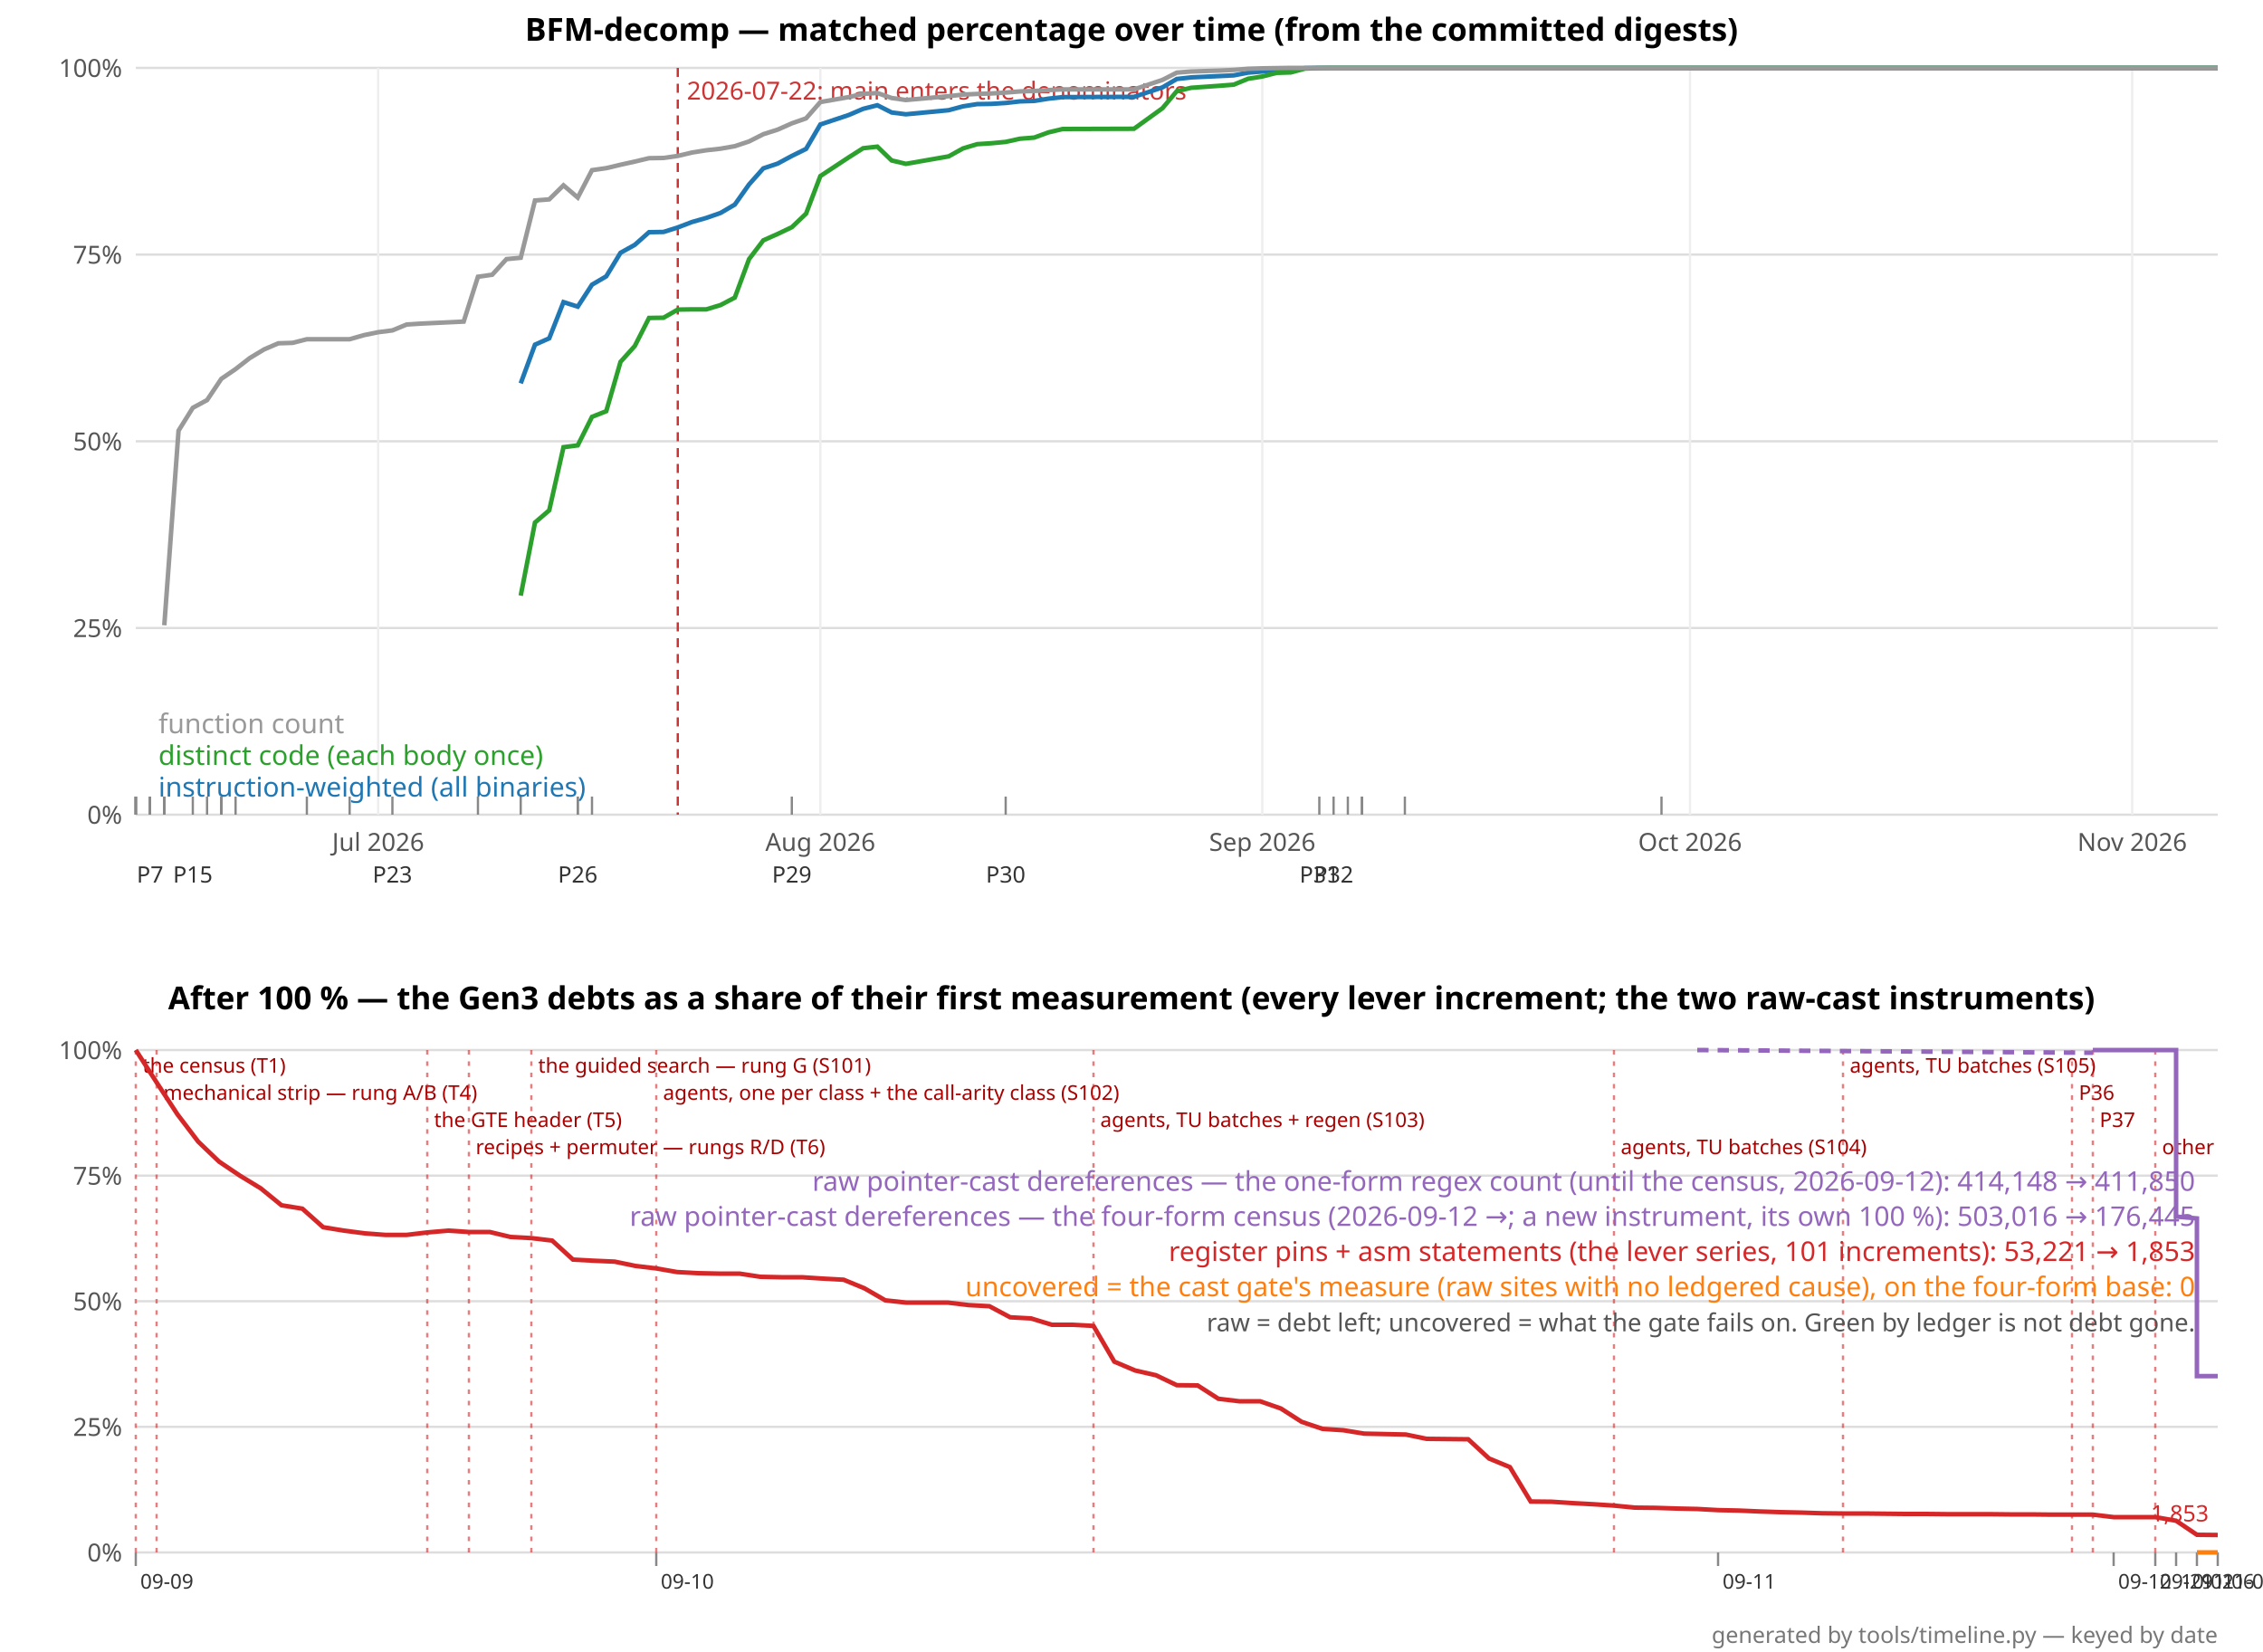
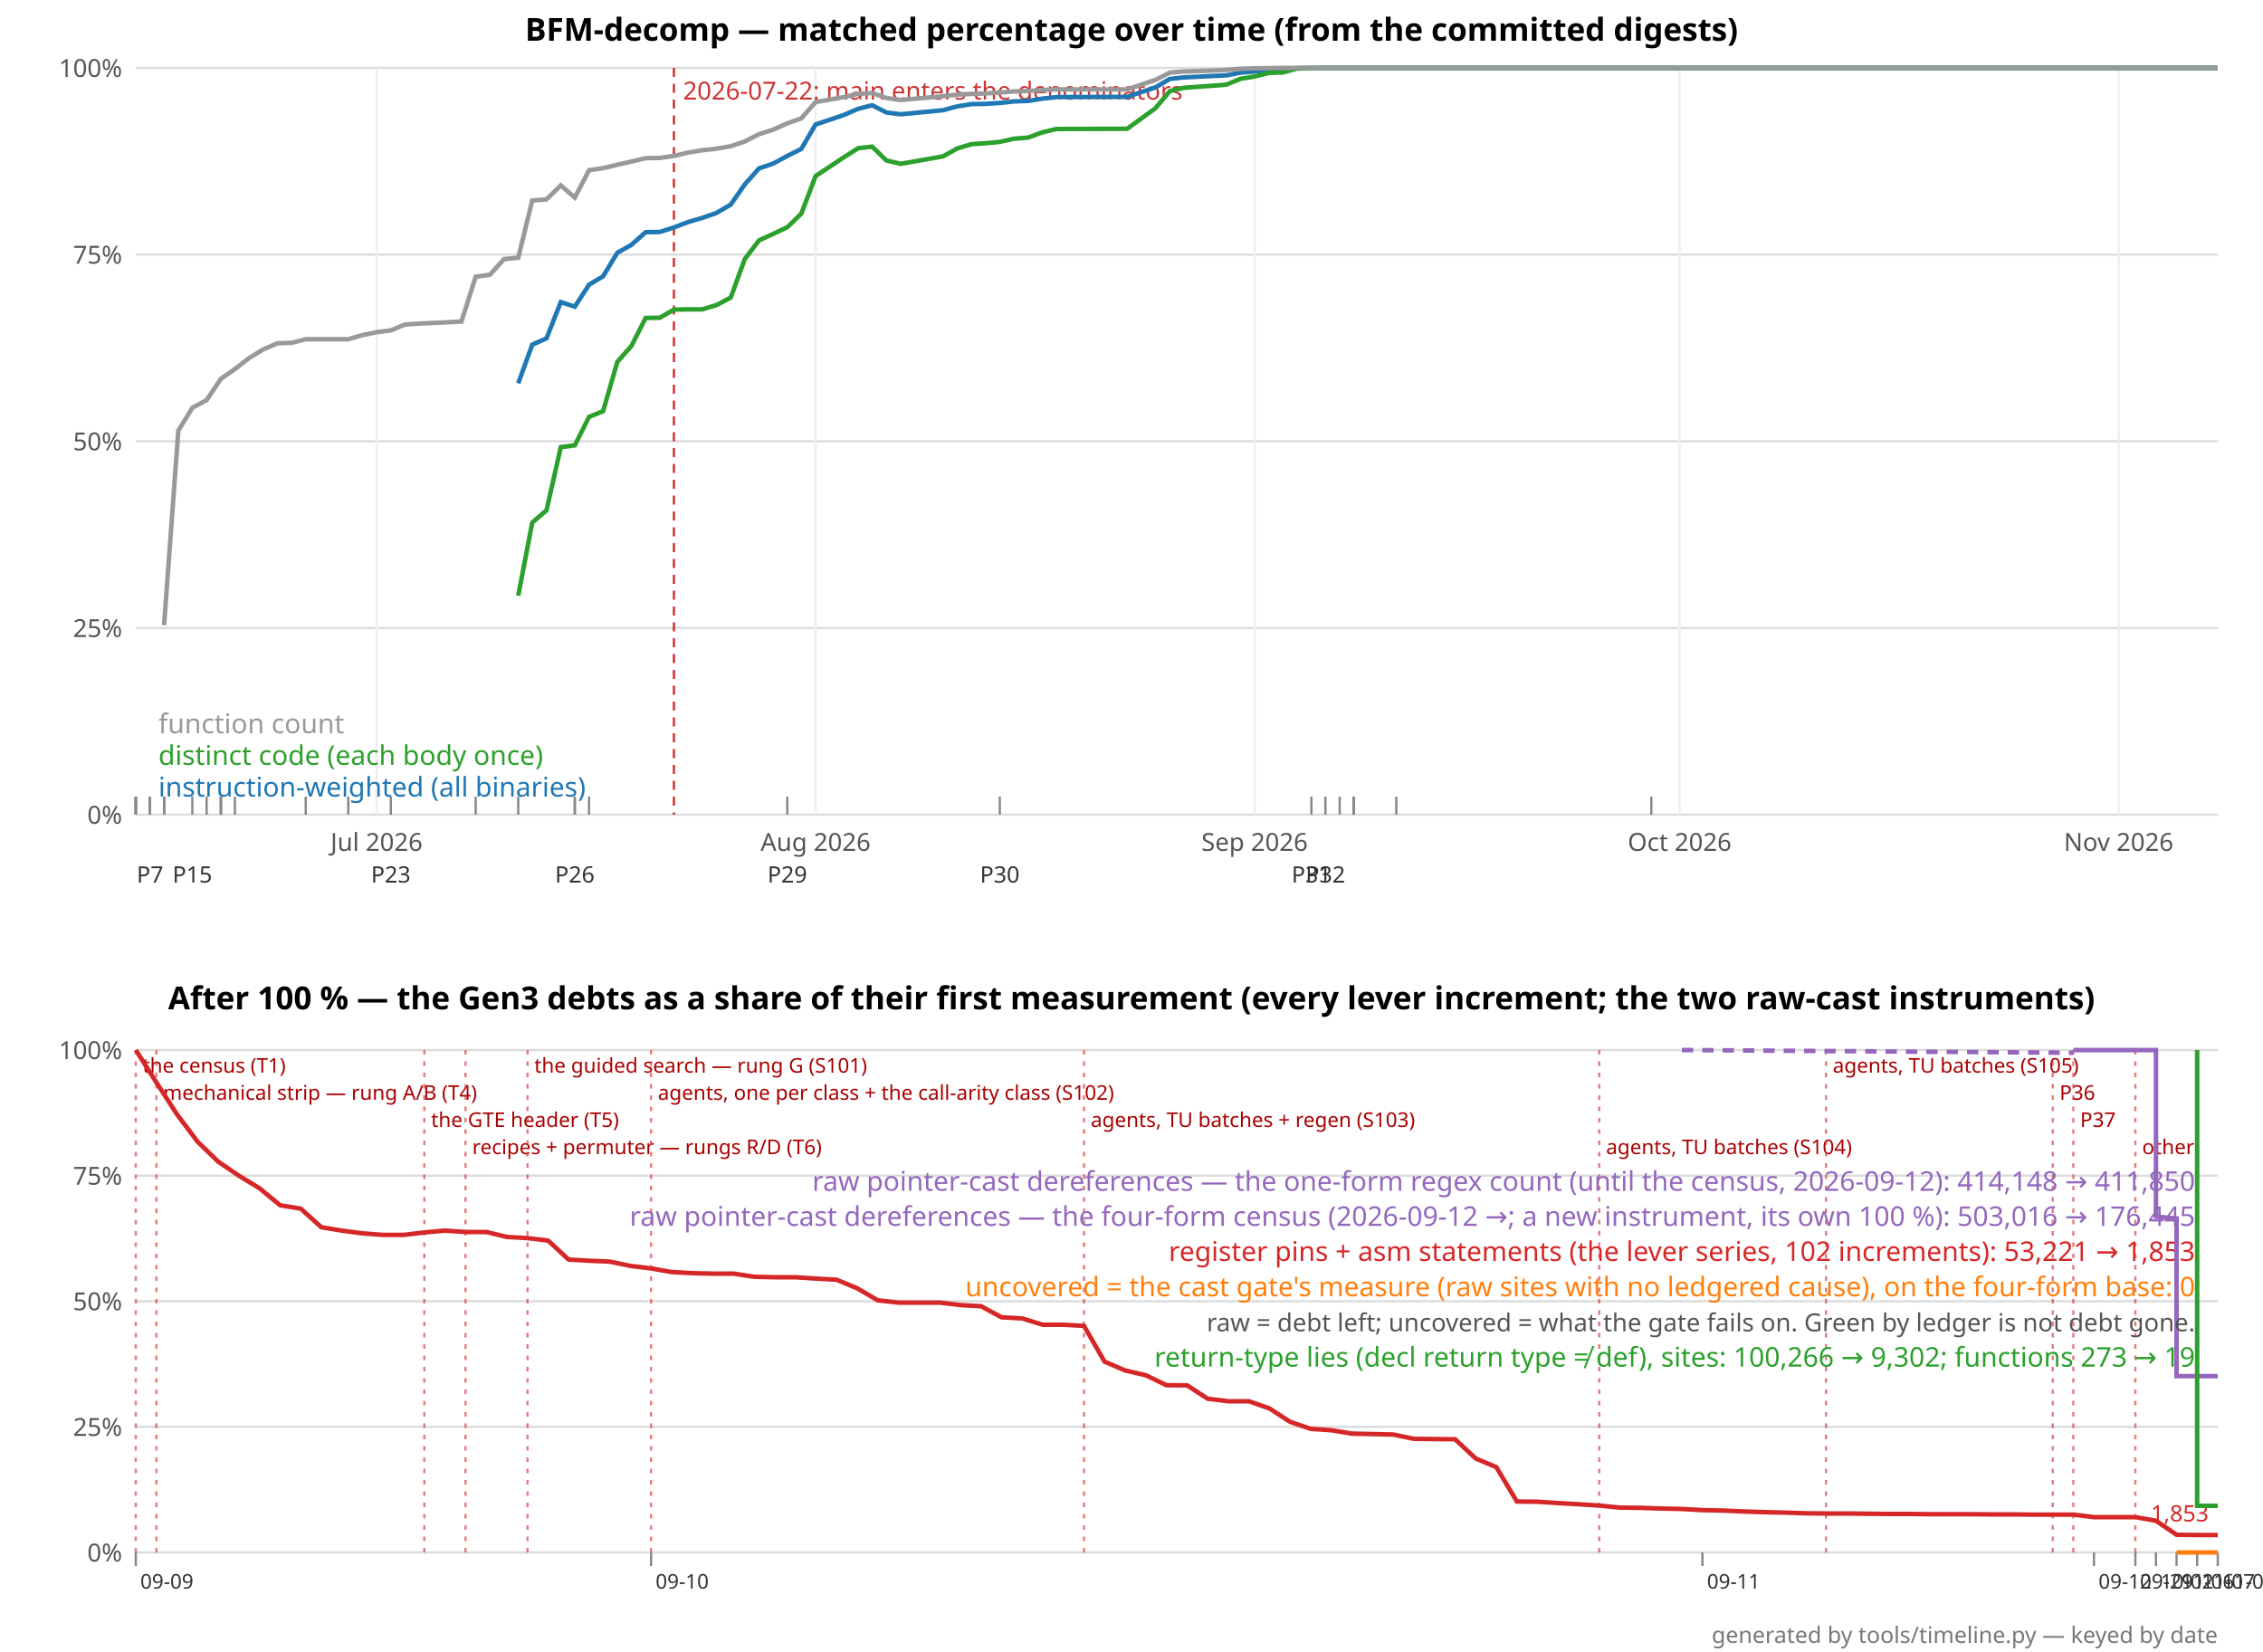
<svg xmlns="http://www.w3.org/2000/svg" width="1000" height="730" viewBox="0 0 1000 730" font-family="sans-serif">
  <rect width="1000" height="730" fill="white" />
  <text x="500" y="18" text-anchor="middle" font-size="14" font-weight="bold">BFM-decomp — matched percentage over time (from the committed digests)</text>
  <line x1="60" y1="360.0" x2="980" y2="360.0" stroke="#ddd" />
  <text x="54" y="364.0" text-anchor="end" font-size="11" fill="#555">0%</text>
  <line x1="60" y1="277.5" x2="980" y2="277.5" stroke="#ddd" />
  <text x="54" y="281.5" text-anchor="end" font-size="11" fill="#555">25%</text>
  <line x1="60" y1="195.0" x2="980" y2="195.0" stroke="#ddd" />
  <text x="54" y="199.0" text-anchor="end" font-size="11" fill="#555">50%</text>
  <line x1="60" y1="112.5" x2="980" y2="112.5" stroke="#ddd" />
  <text x="54" y="116.5" text-anchor="end" font-size="11" fill="#555">75%</text>
  <line x1="60" y1="30.0" x2="980" y2="30.0" stroke="#ddd" />
  <text x="54" y="34.0" text-anchor="end" font-size="11" fill="#555">100%</text>
-   <line x1="167.1" y1="30" x2="167.1" y2="360" stroke="#eee" />
-   <text x="167.1" y="376" text-anchor="middle" font-size="11" fill="#555">Jul 2026</text>
-   <line x1="362.5" y1="30" x2="362.5" y2="360" stroke="#eee" />
-   <text x="362.5" y="376" text-anchor="middle" font-size="11" fill="#555">Aug 2026</text>
-   <line x1="557.8" y1="30" x2="557.8" y2="360" stroke="#eee" />
-   <text x="557.8" y="376" text-anchor="middle" font-size="11" fill="#555">Sep 2026</text>
-   <line x1="746.8" y1="30" x2="746.8" y2="360" stroke="#eee" />
-   <text x="746.8" y="376" text-anchor="middle" font-size="11" fill="#555">Oct 2026</text>
-   <line x1="942.2" y1="30" x2="942.2" y2="360" stroke="#eee" />
-   <text x="942.2" y="376" text-anchor="middle" font-size="11" fill="#555">Nov 2026</text>
+   <line x1="166.4" y1="30" x2="166.4" y2="360" stroke="#eee" />
+   <text x="166.4" y="376" text-anchor="middle" font-size="11" fill="#555">Jul 2026</text>
+   <line x1="360.4" y1="30" x2="360.4" y2="360" stroke="#eee" />
+   <text x="360.4" y="376" text-anchor="middle" font-size="11" fill="#555">Aug 2026</text>
+   <line x1="554.4" y1="30" x2="554.4" y2="360" stroke="#eee" />
+   <text x="554.4" y="376" text-anchor="middle" font-size="11" fill="#555">Sep 2026</text>
+   <line x1="742.2" y1="30" x2="742.2" y2="360" stroke="#eee" />
+   <text x="742.2" y="376" text-anchor="middle" font-size="11" fill="#555">Oct 2026</text>
+   <line x1="936.2" y1="30" x2="936.2" y2="360" stroke="#eee" />
+   <text x="936.2" y="376" text-anchor="middle" font-size="11" fill="#555">Nov 2026</text>
  <line x1="60.0" y1="360" x2="60.0" y2="352" stroke="#888" />
  <line x1="60.0" y1="360" x2="60.0" y2="352" stroke="#888" />
  <line x1="60.0" y1="360" x2="60.0" y2="352" stroke="#888" />
  <line x1="60.0" y1="360" x2="60.0" y2="352" stroke="#888" />
  <line x1="60.0" y1="360" x2="60.0" y2="352" stroke="#888" />
  <line x1="66.3" y1="360" x2="66.3" y2="352" stroke="#888" />
  <line x1="66.3" y1="360" x2="66.3" y2="352" stroke="#888" />
  <text x="66.3" y="390" text-anchor="middle" font-size="10" fill="#333">P7</text>
  <line x1="66.3" y1="360" x2="66.3" y2="352" stroke="#888" />
  <line x1="66.3" y1="360" x2="66.3" y2="352" stroke="#888" />
-   <line x1="72.6" y1="360" x2="72.6" y2="352" stroke="#888" />
-   <line x1="72.6" y1="360" x2="72.6" y2="352" stroke="#888" />
-   <line x1="72.6" y1="360" x2="72.6" y2="352" stroke="#888" />
-   <line x1="85.2" y1="360" x2="85.2" y2="352" stroke="#888" />
-   <text x="85.2" y="390" text-anchor="middle" font-size="10" fill="#333">P15</text>
-   <line x1="91.5" y1="360" x2="91.5" y2="352" stroke="#888" />
-   <line x1="97.8" y1="360" x2="97.8" y2="352" stroke="#888" />
-   <line x1="97.8" y1="360" x2="97.8" y2="352" stroke="#888" />
-   <line x1="97.8" y1="360" x2="97.8" y2="352" stroke="#888" />
-   <line x1="104.1" y1="360" x2="104.1" y2="352" stroke="#888" />
-   <line x1="135.6" y1="360" x2="135.6" y2="352" stroke="#888" />
-   <line x1="154.5" y1="360" x2="154.5" y2="352" stroke="#888" />
-   <line x1="173.4" y1="360" x2="173.4" y2="352" stroke="#888" />
-   <text x="173.4" y="390" text-anchor="middle" font-size="10" fill="#333">P23</text>
-   <line x1="211.2" y1="360" x2="211.2" y2="352" stroke="#888" />
-   <line x1="230.1" y1="360" x2="230.1" y2="352" stroke="#888" />
-   <line x1="255.3" y1="360" x2="255.3" y2="352" stroke="#888" />
-   <text x="255.3" y="390" text-anchor="middle" font-size="10" fill="#333">P26</text>
-   <line x1="255.3" y1="360" x2="255.3" y2="352" stroke="#888" />
-   <line x1="261.6" y1="360" x2="261.6" y2="352" stroke="#888" />
-   <line x1="349.9" y1="360" x2="349.9" y2="352" stroke="#888" />
-   <text x="349.9" y="390" text-anchor="middle" font-size="10" fill="#333">P29</text>
-   <line x1="444.4" y1="360" x2="444.4" y2="352" stroke="#888" />
-   <text x="444.4" y="390" text-anchor="middle" font-size="10" fill="#333">P30</text>
-   <line x1="583.0" y1="360" x2="583.0" y2="352" stroke="#888" />
-   <text x="583.0" y="390" text-anchor="middle" font-size="10" fill="#333">P31</text>
-   <line x1="589.3" y1="360" x2="589.3" y2="352" stroke="#888" />
-   <text x="589.3" y="390" text-anchor="middle" font-size="10" fill="#333">P32</text>
-   <line x1="595.6" y1="360" x2="595.6" y2="352" stroke="#888" />
-   <line x1="601.9" y1="360" x2="601.9" y2="352" stroke="#888" />
-   <line x1="601.9" y1="360" x2="601.9" y2="352" stroke="#888" />
-   <line x1="601.9" y1="360" x2="601.9" y2="352" stroke="#888" />
-   <line x1="620.8" y1="360" x2="620.8" y2="352" stroke="#888" />
-   <line x1="734.2" y1="360" x2="734.2" y2="352" stroke="#888" />
-   <line x1="299.5" y1="30" x2="299.5" y2="360" stroke="#c33" stroke-dasharray="4,3" />
-   <text x="303.5" y="44" font-size="11" fill="#c33">2026-07-22: main enters the denominators</text>
-   <polyline fill="none" stroke="#1f77b4" stroke-width="2" points="230.1,169.4 236.4,152.3 242.7,149.5 249.0,133.5 255.3,135.5 261.6,125.8 267.9,122.1 274.2,111.7 280.5,108.2 286.8,102.6 293.2,102.5 299.5,100.5 305.8,98.1 312.1,96.3 318.4,94.1 324.7,90.4 331.0,81.5 337.3,74.4 343.6,72.3 349.9,68.9 356.2,65.8 362.5,55.0 375.1,50.8 381.4,48.1 387.7,46.5 394.0,49.7 400.3,50.5 419.2,48.7 425.5,47.0 431.8,46.0 438.1,45.9 444.4,45.5 450.7,44.8 457.0,44.6 463.3,43.6 469.6,42.9 501.1,42.8 513.7,38.6 520.0,34.9 526.3,34.2 538.9,33.6 545.2,33.3 551.5,32.1 557.8,31.6 564.1,31.0 570.4,30.9 576.7,30.1 583.0,30.0 589.3,30.0 595.6,30.0 601.9,30.0 608.2,30.0 614.5,30.0 620.8,30.0 627.1,30.0 734.2,30.0 740.5,30.0 746.8,30.0 753.2,30.0 828.8,30.0 835.1,30.0 841.4,30.0 973.7,30.0 980.0,30.0" />
+   <line x1="72.5" y1="360" x2="72.5" y2="352" stroke="#888" />
+   <line x1="72.5" y1="360" x2="72.5" y2="352" stroke="#888" />
+   <line x1="72.5" y1="360" x2="72.5" y2="352" stroke="#888" />
+   <line x1="85.0" y1="360" x2="85.0" y2="352" stroke="#888" />
+   <text x="85.0" y="390" text-anchor="middle" font-size="10" fill="#333">P15</text>
+   <line x1="91.3" y1="360" x2="91.3" y2="352" stroke="#888" />
+   <line x1="97.6" y1="360" x2="97.6" y2="352" stroke="#888" />
+   <line x1="97.6" y1="360" x2="97.6" y2="352" stroke="#888" />
+   <line x1="97.6" y1="360" x2="97.6" y2="352" stroke="#888" />
+   <line x1="103.8" y1="360" x2="103.8" y2="352" stroke="#888" />
+   <line x1="135.1" y1="360" x2="135.1" y2="352" stroke="#888" />
+   <line x1="153.9" y1="360" x2="153.9" y2="352" stroke="#888" />
+   <line x1="172.7" y1="360" x2="172.7" y2="352" stroke="#888" />
+   <text x="172.7" y="390" text-anchor="middle" font-size="10" fill="#333">P23</text>
+   <line x1="210.2" y1="360" x2="210.2" y2="352" stroke="#888" />
+   <line x1="229.0" y1="360" x2="229.0" y2="352" stroke="#888" />
+   <line x1="254.0" y1="360" x2="254.0" y2="352" stroke="#888" />
+   <text x="254.0" y="390" text-anchor="middle" font-size="10" fill="#333">P26</text>
+   <line x1="254.0" y1="360" x2="254.0" y2="352" stroke="#888" />
+   <line x1="260.3" y1="360" x2="260.3" y2="352" stroke="#888" />
+   <line x1="347.9" y1="360" x2="347.9" y2="352" stroke="#888" />
+   <text x="347.9" y="390" text-anchor="middle" font-size="10" fill="#333">P29</text>
+   <line x1="441.8" y1="360" x2="441.8" y2="352" stroke="#888" />
+   <text x="441.8" y="390" text-anchor="middle" font-size="10" fill="#333">P30</text>
+   <line x1="579.5" y1="360" x2="579.5" y2="352" stroke="#888" />
+   <text x="579.5" y="390" text-anchor="middle" font-size="10" fill="#333">P31</text>
+   <line x1="585.7" y1="360" x2="585.7" y2="352" stroke="#888" />
+   <text x="585.7" y="390" text-anchor="middle" font-size="10" fill="#333">P32</text>
+   <line x1="592.0" y1="360" x2="592.0" y2="352" stroke="#888" />
+   <line x1="598.2" y1="360" x2="598.2" y2="352" stroke="#888" />
+   <line x1="598.2" y1="360" x2="598.2" y2="352" stroke="#888" />
+   <line x1="598.2" y1="360" x2="598.2" y2="352" stroke="#888" />
+   <line x1="617.0" y1="360" x2="617.0" y2="352" stroke="#888" />
+   <line x1="729.7" y1="360" x2="729.7" y2="352" stroke="#888" />
+   <line x1="297.8" y1="30" x2="297.8" y2="360" stroke="#c33" stroke-dasharray="4,3" />
+   <text x="301.8" y="44" font-size="11" fill="#c33">2026-07-22: main enters the denominators</text>
+   <polyline fill="none" stroke="#1f77b4" stroke-width="2" points="229.0,169.4 235.2,152.3 241.5,149.5 247.8,133.5 254.0,135.5 260.3,125.8 266.5,122.1 272.8,111.7 279.0,108.2 285.3,102.6 291.6,102.5 297.8,100.5 304.1,98.1 310.3,96.3 316.6,94.1 322.9,90.4 329.1,81.5 335.4,74.4 341.6,72.3 347.9,68.9 354.1,65.8 360.4,55.0 372.9,50.8 379.2,48.1 385.4,46.5 391.7,49.7 398.0,50.5 416.7,48.7 423.0,47.0 429.3,46.0 435.5,45.9 441.8,45.5 448.0,44.8 454.3,44.6 460.5,43.6 466.8,42.9 498.1,42.8 510.6,38.6 516.9,34.9 523.1,34.2 535.6,33.6 541.9,33.3 548.2,32.1 554.4,31.6 560.7,31.0 566.9,30.9 573.2,30.1 579.5,30.0 585.7,30.0 592.0,30.0 598.2,30.0 604.5,30.0 610.7,30.0 617.0,30.0 623.3,30.0 729.7,30.0 735.9,30.0 742.2,30.0 748.4,30.0 823.5,30.0 829.8,30.0 836.1,30.0 967.5,30.0 973.7,30.0 980.0,30.0" />
  <text x="70" y="352" font-size="12" fill="#1f77b4">instruction-weighted (all binaries)</text>
-   <polyline fill="none" stroke="#2ca02c" stroke-width="2" points="230.1,263.2 236.4,230.9 242.7,225.5 249.0,197.6 255.3,196.8 261.6,184.2 267.9,181.7 274.2,159.9 280.5,152.9 286.8,140.5 293.2,140.4 299.5,136.8 305.8,136.7 312.1,136.7 318.4,134.8 324.7,131.5 331.0,114.5 337.3,106.2 343.6,103.4 349.9,100.4 356.2,94.4 362.5,77.8 375.1,69.5 381.4,65.5 387.7,64.8 394.0,70.9 400.3,72.4 419.2,69.1 425.5,65.6 431.8,63.7 438.1,63.3 444.4,62.7 450.7,61.3 457.0,60.8 463.3,58.5 469.6,57.0 501.1,56.9 513.7,47.8 520.0,40.3 526.3,38.8 538.9,37.9 545.2,37.4 551.5,34.8 557.8,33.8 564.1,32.2 570.4,32.0 576.7,30.3 583.0,30.1 589.3,30.0 595.6,30.0 601.9,30.0 608.2,30.0 614.5,30.0 620.8,30.0 627.1,30.0 734.2,30.0 740.5,30.0 746.8,30.0 753.2,30.0 828.8,30.0 835.1,30.0 841.4,30.0 973.7,30.0 980.0,30.0" />
+   <polyline fill="none" stroke="#2ca02c" stroke-width="2" points="229.0,263.2 235.2,230.9 241.5,225.5 247.8,197.6 254.0,196.8 260.3,184.2 266.5,181.7 272.8,159.9 279.0,152.9 285.3,140.5 291.6,140.4 297.8,136.8 304.1,136.7 310.3,136.7 316.6,134.8 322.9,131.5 329.1,114.5 335.4,106.2 341.6,103.4 347.9,100.4 354.1,94.4 360.4,77.8 372.9,69.5 379.2,65.5 385.4,64.8 391.7,70.9 398.0,72.4 416.7,69.1 423.0,65.6 429.3,63.7 435.5,63.3 441.8,62.7 448.0,61.3 454.3,60.8 460.5,58.5 466.8,57.0 498.1,56.9 510.6,47.8 516.9,40.3 523.1,38.8 535.6,37.9 541.9,37.4 548.2,34.8 554.4,33.8 560.7,32.2 566.9,32.0 573.2,30.3 579.5,30.1 585.7,30.0 592.0,30.0 598.2,30.0 604.5,30.0 610.7,30.0 617.0,30.0 623.3,30.0 729.7,30.0 735.9,30.0 742.2,30.0 748.4,30.0 823.5,30.0 829.8,30.0 836.1,30.0 967.5,30.0 973.7,30.0 980.0,30.0" />
  <text x="70" y="338" font-size="12" fill="#2ca02c">distinct code (each body once)</text>
-   <polyline fill="none" stroke="#999" stroke-width="2" points="72.6,276.3 78.9,190.3 85.2,180.2 91.5,176.8 97.8,167.4 104.1,163.1 110.4,158.2 116.7,154.4 123.0,151.7 129.3,151.5 135.6,149.9 154.5,149.9 160.8,148.1 167.1,146.8 173.4,146.0 179.7,143.4 186.0,143.0 204.9,142.1 211.2,122.3 217.5,121.4 223.8,114.5 230.1,113.9 236.4,88.6 242.7,88.1 249.0,81.9 255.3,87.3 261.6,75.2 267.9,74.3 274.2,72.8 280.5,71.4 286.8,69.9 293.2,69.8 299.5,68.9 305.8,67.4 312.1,66.4 318.4,65.7 324.7,64.6 331.0,62.5 337.3,59.3 343.6,57.3 349.9,54.5 356.2,52.3 362.5,45.1 375.1,42.9 381.4,41.5 387.7,41.1 394.0,43.3 400.3,44.2 419.2,42.5 425.5,41.8 431.8,41.5 438.1,41.3 444.4,40.9 450.7,40.4 457.0,40.2 463.3,39.8 469.6,39.5 501.1,39.5 513.7,35.3 520.0,32.1 526.3,31.6 538.9,31.2 545.2,30.9 551.5,30.4 557.8,30.2 564.1,30.1 570.4,30.0 576.7,30.0 583.0,30.0 589.3,30.0 595.6,30.0 601.9,30.0 608.2,30.0 614.5,30.0 620.8,30.0 627.1,30.0 734.2,30.0 740.5,30.0 746.8,30.0 753.2,30.0 828.8,30.0 835.1,30.0 841.4,30.0 973.7,30.0 980.0,30.0" />
+   <polyline fill="none" stroke="#999" stroke-width="2" points="72.5,276.3 78.8,190.3 85.0,180.2 91.3,176.8 97.6,167.4 103.8,163.1 110.1,158.2 116.3,154.4 122.6,151.7 128.8,151.5 135.1,149.9 153.9,149.9 160.1,148.1 166.4,146.8 172.7,146.0 178.9,143.4 185.2,143.0 203.9,142.1 210.2,122.3 216.5,121.4 222.7,114.5 229.0,113.9 235.2,88.6 241.5,88.1 247.8,81.9 254.0,87.3 260.3,75.2 266.5,74.3 272.8,72.8 279.0,71.4 285.3,69.9 291.6,69.8 297.8,68.9 304.1,67.4 310.3,66.4 316.6,65.7 322.9,64.6 329.1,62.5 335.4,59.3 341.6,57.3 347.9,54.5 354.1,52.3 360.4,45.1 372.9,42.9 379.2,41.5 385.4,41.1 391.7,43.3 398.0,44.2 416.7,42.5 423.0,41.8 429.3,41.5 435.5,41.3 441.8,40.9 448.0,40.4 454.3,40.2 460.5,39.8 466.8,39.5 498.1,39.5 510.6,35.3 516.9,32.1 523.1,31.6 535.6,31.2 541.9,30.9 548.2,30.4 554.4,30.2 560.7,30.1 566.9,30.0 573.2,30.0 579.5,30.0 585.7,30.0 592.0,30.0 598.2,30.0 604.5,30.0 610.7,30.0 617.0,30.0 623.3,30.0 729.7,30.0 735.9,30.0 742.2,30.0 748.4,30.0 823.5,30.0 829.8,30.0 836.1,30.0 967.5,30.0 973.7,30.0 980.0,30.0" />
  <text x="70" y="324" font-size="12" fill="#999">function count</text>
  <text x="500" y="446" text-anchor="middle" font-size="14" font-weight="bold">After 100 % — the Gen3 debts as a share of their first measurement (every lever increment; the two raw-cast instruments)</text>
  <line x1="60" y1="686.0" x2="980" y2="686.0" stroke="#ddd" />
  <text x="54" y="690.0" text-anchor="end" font-size="11" fill="#555">0%</text>
  <line x1="60" y1="630.5" x2="980" y2="630.5" stroke="#ddd" />
  <text x="54" y="634.5" text-anchor="end" font-size="11" fill="#555">25%</text>
  <line x1="60" y1="575.0" x2="980" y2="575.0" stroke="#ddd" />
  <text x="54" y="579.0" text-anchor="end" font-size="11" fill="#555">50%</text>
  <line x1="60" y1="519.5" x2="980" y2="519.5" stroke="#ddd" />
  <text x="54" y="523.5" text-anchor="end" font-size="11" fill="#555">75%</text>
  <line x1="60" y1="464.0" x2="980" y2="464.0" stroke="#ddd" />
  <text x="54" y="468.0" text-anchor="end" font-size="11" fill="#555">100%</text>
  <line x1="60.0" y1="464" x2="60.0" y2="686" stroke="#d62728" stroke-dasharray="2,3" opacity="0.6" />
  <text x="63.0" y="474" font-size="9" fill="#a00">the census (T1)</text>
-   <line x1="69.2" y1="464" x2="69.2" y2="686" stroke="#d62728" stroke-dasharray="2,3" opacity="0.6" />
-   <text x="72.2" y="486" font-size="9" fill="#a00">mechanical strip — rung A/B (T4)</text>
-   <line x1="188.8" y1="464" x2="188.8" y2="686" stroke="#d62728" stroke-dasharray="2,3" opacity="0.6" />
-   <text x="191.8" y="498" font-size="9" fill="#a00">the GTE header (T5)</text>
-   <line x1="207.2" y1="464" x2="207.2" y2="686" stroke="#d62728" stroke-dasharray="2,3" opacity="0.6" />
-   <text x="210.2" y="510" font-size="9" fill="#a00">recipes + permuter — rungs R/D (T6)</text>
-   <line x1="234.8" y1="464" x2="234.8" y2="686" stroke="#d62728" stroke-dasharray="2,3" opacity="0.6" />
-   <text x="237.8" y="474" font-size="9" fill="#a00">the guided search — rung G (S101)</text>
-   <line x1="290.0" y1="464" x2="290.0" y2="686" stroke="#d62728" stroke-dasharray="2,3" opacity="0.6" />
-   <text x="293.0" y="486" font-size="9" fill="#a00">agents, one per class + the call-arity class (S102)</text>
-   <line x1="483.2" y1="464" x2="483.2" y2="686" stroke="#d62728" stroke-dasharray="2,3" opacity="0.6" />
-   <text x="486.2" y="498" font-size="9" fill="#a00">agents, TU batches + regen (S103)</text>
-   <line x1="713.2" y1="464" x2="713.2" y2="686" stroke="#d62728" stroke-dasharray="2,3" opacity="0.6" />
-   <text x="716.2" y="510" font-size="9" fill="#a00">agents, TU batches (S104)</text>
-   <line x1="814.4" y1="464" x2="814.4" y2="686" stroke="#d62728" stroke-dasharray="2,3" opacity="0.6" />
-   <text x="817.4" y="474" font-size="9" fill="#a00">agents, TU batches (S105)</text>
-   <line x1="915.6" y1="464" x2="915.6" y2="686" stroke="#d62728" stroke-dasharray="2,3" opacity="0.6" />
-   <text x="918.6" y="486" font-size="9" fill="#a00">P36</text>
-   <line x1="924.8" y1="464" x2="924.8" y2="686" stroke="#d62728" stroke-dasharray="2,3" opacity="0.6" />
-   <text x="927.8" y="498" font-size="9" fill="#a00">P37</text>
-   <line x1="952.4" y1="464" x2="952.4" y2="686" stroke="#d62728" stroke-dasharray="2,3" opacity="0.6" />
-   <text x="955.4" y="510" font-size="9" fill="#a00">other</text>
+   <line x1="69.1" y1="464" x2="69.1" y2="686" stroke="#d62728" stroke-dasharray="2,3" opacity="0.6" />
+   <text x="72.1" y="486" font-size="9" fill="#a00">mechanical strip — rung A/B (T4)</text>
+   <line x1="187.5" y1="464" x2="187.5" y2="686" stroke="#d62728" stroke-dasharray="2,3" opacity="0.6" />
+   <text x="190.5" y="498" font-size="9" fill="#a00">the GTE header (T5)</text>
+   <line x1="205.7" y1="464" x2="205.7" y2="686" stroke="#d62728" stroke-dasharray="2,3" opacity="0.6" />
+   <text x="208.7" y="510" font-size="9" fill="#a00">recipes + permuter — rungs R/D (T6)</text>
+   <line x1="233.1" y1="464" x2="233.1" y2="686" stroke="#d62728" stroke-dasharray="2,3" opacity="0.6" />
+   <text x="236.1" y="474" font-size="9" fill="#a00">the guided search — rung G (S101)</text>
+   <line x1="287.7" y1="464" x2="287.7" y2="686" stroke="#d62728" stroke-dasharray="2,3" opacity="0.6" />
+   <text x="290.7" y="486" font-size="9" fill="#a00">agents, one per class + the call-arity class (S102)</text>
+   <line x1="479.0" y1="464" x2="479.0" y2="686" stroke="#d62728" stroke-dasharray="2,3" opacity="0.6" />
+   <text x="482.0" y="498" font-size="9" fill="#a00">agents, TU batches + regen (S103)</text>
+   <line x1="706.7" y1="464" x2="706.7" y2="686" stroke="#d62728" stroke-dasharray="2,3" opacity="0.6" />
+   <text x="709.7" y="510" font-size="9" fill="#a00">agents, TU batches (S104)</text>
+   <line x1="806.9" y1="464" x2="806.9" y2="686" stroke="#d62728" stroke-dasharray="2,3" opacity="0.6" />
+   <text x="809.9" y="474" font-size="9" fill="#a00">agents, TU batches (S105)</text>
+   <line x1="907.1" y1="464" x2="907.1" y2="686" stroke="#d62728" stroke-dasharray="2,3" opacity="0.6" />
+   <text x="910.1" y="486" font-size="9" fill="#a00">P36</text>
+   <line x1="916.2" y1="464" x2="916.2" y2="686" stroke="#d62728" stroke-dasharray="2,3" opacity="0.6" />
+   <text x="919.2" y="498" font-size="9" fill="#a00">P37</text>
+   <line x1="943.6" y1="464" x2="943.6" y2="686" stroke="#d62728" stroke-dasharray="2,3" opacity="0.6" />
+   <text x="946.6" y="510" font-size="9" fill="#a00">other</text>
  <line x1="60.0" y1="686" x2="60.0" y2="692" stroke="#888" />
  <text x="62.0" y="702" font-size="9" fill="#333">09-09</text>
-   <line x1="290.0" y1="686" x2="290.0" y2="692" stroke="#888" />
-   <text x="292.0" y="702" font-size="9" fill="#333">09-10</text>
-   <line x1="759.2" y1="686" x2="759.2" y2="692" stroke="#888" />
-   <text x="761.2" y="702" font-size="9" fill="#333">09-11</text>
-   <line x1="934.0" y1="686" x2="934.0" y2="692" stroke="#888" />
-   <text x="936.0" y="702" font-size="9" fill="#333">09-12</text>
-   <line x1="952.4" y1="686" x2="952.4" y2="692" stroke="#888" />
-   <text x="954.4" y="702" font-size="9" fill="#333">09-29</text>
-   <line x1="961.6" y1="686" x2="961.6" y2="692" stroke="#888" />
-   <text x="963.6" y="702" font-size="9" fill="#333">10-02</text>
-   <line x1="970.8" y1="686" x2="970.8" y2="692" stroke="#888" />
-   <text x="972.8" y="702" font-size="9" fill="#333">11-06</text>
+   <line x1="287.7" y1="686" x2="287.7" y2="692" stroke="#888" />
+   <text x="289.7" y="702" font-size="9" fill="#333">09-10</text>
+   <line x1="752.3" y1="686" x2="752.3" y2="692" stroke="#888" />
+   <text x="754.3" y="702" font-size="9" fill="#333">09-11</text>
+   <line x1="925.3" y1="686" x2="925.3" y2="692" stroke="#888" />
+   <text x="927.3" y="702" font-size="9" fill="#333">09-12</text>
+   <line x1="943.6" y1="686" x2="943.6" y2="692" stroke="#888" />
+   <text x="945.6" y="702" font-size="9" fill="#333">09-29</text>
+   <line x1="952.7" y1="686" x2="952.7" y2="692" stroke="#888" />
+   <text x="954.7" y="702" font-size="9" fill="#333">10-02</text>
+   <line x1="961.8" y1="686" x2="961.8" y2="692" stroke="#888" />
+   <text x="963.8" y="702" font-size="9" fill="#333">11-06</text>
+   <line x1="970.9" y1="686" x2="970.9" y2="692" stroke="#888" />
+   <text x="972.9" y="702" font-size="9" fill="#333">11-07</text>
  <line x1="980.0" y1="686" x2="980.0" y2="692" stroke="#888" />
-   <text x="982.0" y="702" font-size="9" fill="#333">11-07</text>
-   <polyline fill="none" stroke="#d62728" stroke-width="2" points="60.0,464.0 69.2,478.3 78.4,492.4 87.6,504.5 96.8,513.3 106.0,519.5 115.2,525.1 124.4,532.6 133.6,534.1 142.8,542.3 152.0,543.8 161.2,545.0 170.4,545.7 179.6,545.7 188.8,544.6 198.0,543.8 207.2,544.4 216.4,544.4 225.6,546.6 234.8,547.1 244.0,548.2 253.2,556.6 262.4,557.1 271.6,557.5 280.8,559.4 290.0,560.5 299.2,562.1 308.4,562.6 317.6,562.8 326.8,562.8 336.0,564.2 345.2,564.4 354.4,564.4 363.6,565.0 372.8,565.5 382.0,569.3 391.2,574.6 400.4,575.6 409.6,575.6 418.8,575.6 428.0,576.7 437.2,577.2 446.4,582.1 455.6,582.6 464.8,585.4 474.0,585.4 483.2,585.9 492.4,601.7 501.6,605.6 510.8,607.7 520.0,612.1 529.2,612.2 538.4,618.1 547.6,619.2 556.8,619.2 566.0,622.4 575.2,628.3 584.4,631.4 593.6,632.0 602.8,633.5 612.0,633.7 621.2,633.9 630.4,635.8 639.6,635.9 648.8,636.0 658.0,644.5 667.2,648.3 676.4,663.5 685.6,663.6 694.8,664.2 704.0,664.7 713.2,665.3 722.4,666.2 731.6,666.3 740.8,666.6 750.0,666.8 759.2,667.3 768.4,667.5 777.6,667.9 786.8,668.2 796.0,668.4 805.2,668.7 814.4,668.8 823.6,668.8 832.8,668.9 842.0,669.0 851.2,669.0 860.4,669.1 869.6,669.1 878.8,669.1 888.0,669.2 897.2,669.2 906.4,669.3 915.6,669.3 924.8,669.3 934.0,670.4 943.2,670.4 952.4,670.4 961.6,672.0 970.8,678.2 980.0,678.3" />
+   <text x="982.0" y="702" font-size="9" fill="#333">11-08</text>
+   <polyline fill="none" stroke="#d62728" stroke-width="2" points="60.0,464.0 69.1,478.3 78.2,492.4 87.3,504.5 96.4,513.3 105.5,519.5 114.7,525.1 123.8,532.6 132.9,534.1 142.0,542.3 151.1,543.8 160.2,545.0 169.3,545.7 178.4,545.7 187.5,544.6 196.6,543.8 205.7,544.4 214.9,544.4 224.0,546.6 233.1,547.1 242.2,548.2 251.3,556.6 260.4,557.1 269.5,557.5 278.6,559.4 287.7,560.5 296.8,562.1 305.9,562.6 315.0,562.8 324.2,562.8 333.3,564.2 342.4,564.4 351.5,564.4 360.6,565.0 369.7,565.5 378.8,569.3 387.9,574.6 397.0,575.6 406.1,575.6 415.2,575.6 424.4,576.7 433.5,577.2 442.6,582.1 451.7,582.6 460.8,585.4 469.9,585.4 479.0,585.9 488.1,601.7 497.2,605.6 506.3,607.7 515.4,612.1 524.6,612.2 533.7,618.1 542.8,619.2 551.9,619.2 561.0,622.4 570.1,628.3 579.2,631.4 588.3,632.0 597.4,633.5 606.5,633.7 615.6,633.9 624.8,635.8 633.9,635.9 643.0,636.0 652.1,644.5 661.2,648.3 670.3,663.5 679.4,663.6 688.5,664.2 697.6,664.7 706.7,665.3 715.8,666.2 725.0,666.3 734.1,666.6 743.2,666.8 752.3,667.3 761.4,667.5 770.5,667.9 779.6,668.2 788.7,668.4 797.8,668.7 806.9,668.8 816.0,668.8 825.1,668.9 834.3,669.0 843.4,669.0 852.5,669.1 861.6,669.1 870.7,669.1 879.8,669.2 888.9,669.2 898.0,669.3 907.1,669.3 916.2,669.3 925.3,670.4 934.5,670.4 943.6,670.4 952.7,672.0 961.8,678.2 970.9,678.3 980.0,678.3" />
  <text x="976.0" y="672.3" text-anchor="end" font-size="10" fill="#d62728">1,853</text>
-   <text x="970" y="557.2" text-anchor="end" font-size="12" fill="#d62728">register pins + asm statements (the lever series, 101 increments): 53,221 → 1,853</text>
-   <polyline fill="none" stroke="#9467bd" stroke-width="2" stroke-dasharray="5,4" points="750.0,464.0 924.8,465.2" />
+   <text x="970" y="557.2" text-anchor="end" font-size="12" fill="#d62728">register pins + asm statements (the lever series, 102 increments): 53,221 → 1,853</text>
+   <polyline fill="none" stroke="#9467bd" stroke-width="2" stroke-dasharray="5,4" points="743.2,464.0 916.2,465.2" />
  <text x="970" y="526.2" text-anchor="end" font-size="12" fill="#9467bd">raw pointer-cast dereferences — the one-form regex count (until the census, 2026-09-12): 414,148 → 411,850</text>
-   <polyline fill="none" stroke="#9467bd" stroke-width="2" stroke-dasharray="" points="924.8,464.0 943.2,464.0 943.2,464.0 943.2,464.0 961.6,464.0 961.6,537.6 961.6,537.6 961.6,537.6 961.6,537.6 961.6,537.6 961.6,537.6 961.6,537.6 970.8,538.4 970.8,538.9 970.8,539.5 970.8,540.6 970.8,543.2 970.8,545.5 970.8,545.8 970.8,547.3 970.8,549.8 970.8,551.8 970.8,552.8 970.8,554.5 970.8,556.4 970.8,558.6 970.8,559.4 970.8,561.5 970.8,562.4 970.8,563.5 970.8,564.6 970.8,566.9 970.8,568.9 970.8,568.9 970.8,569.7 970.8,569.7 970.8,570.2 970.8,571.9 970.8,572.3 970.8,572.5 970.8,572.8 970.8,573.0 970.8,574.1 970.8,575.6 970.8,575.8 970.8,577.1 970.8,577.2 970.8,578.1 970.8,578.4 970.8,578.8 970.8,579.1 970.8,579.5 970.8,579.6 970.8,579.6 970.8,579.6 970.8,579.6 970.8,579.6 970.8,579.6 970.8,579.6 970.8,579.6 970.8,579.6 970.8,579.6 970.8,579.6 970.8,579.6 970.8,579.6 970.8,579.6 970.8,579.6 970.8,579.6 970.8,579.6 970.8,579.6 970.8,586.7 970.8,589.7 970.8,590.8 970.8,592.9 970.8,595.5 970.8,597.2 970.8,599.2 970.8,600.6 970.8,601.4 970.8,602.1 970.8,602.8 970.8,602.8 970.8,603.3 970.8,603.7 970.8,604.2 970.8,604.4 970.8,604.8 970.8,604.8 970.8,604.9 970.8,605.0 970.8,605.2 970.8,605.6 970.8,605.8 970.8,605.9 970.8,607.0 970.8,607.0 970.8,607.5 970.8,607.2 970.8,607.4 970.8,607.7 970.8,607.8 970.8,607.9 970.8,608.0 970.8,608.0 970.8,608.1 970.8,608.1 970.8,608.1 980.0,608.1 980.0,608.1 980.0,608.1 980.0,608.1 980.0,608.1" />
+   <polyline fill="none" stroke="#9467bd" stroke-width="2" stroke-dasharray="" points="916.2,464.0 934.5,464.0 934.5,464.0 934.5,464.0 952.7,464.0 952.7,537.6 952.7,537.6 952.7,537.6 952.7,537.6 952.7,537.6 952.7,537.6 952.7,537.6 961.8,538.4 961.8,538.9 961.8,539.5 961.8,540.6 961.8,543.2 961.8,545.5 961.8,545.8 961.8,547.3 961.8,549.8 961.8,551.8 961.8,552.8 961.8,554.5 961.8,556.4 961.8,558.6 961.8,559.4 961.8,561.5 961.8,562.4 961.8,563.5 961.8,564.6 961.8,566.9 961.8,568.9 961.8,568.9 961.8,569.7 961.8,569.7 961.8,570.2 961.8,571.9 961.8,572.3 961.8,572.5 961.8,572.8 961.8,573.0 961.8,574.1 961.8,575.6 961.8,575.8 961.8,577.1 961.8,577.2 961.8,578.1 961.8,578.4 961.8,578.8 961.8,579.1 961.8,579.5 961.8,579.6 961.8,579.6 961.8,579.6 961.8,579.6 961.8,579.6 961.8,579.6 961.8,579.6 961.8,579.6 961.8,579.6 961.8,579.6 961.8,579.6 961.8,579.6 961.8,579.6 961.8,579.6 961.8,579.6 961.8,579.6 961.8,579.6 961.8,579.6 961.8,586.7 961.8,589.7 961.8,590.8 961.8,592.9 961.8,595.5 961.8,597.2 961.8,599.2 961.8,600.6 961.8,601.4 961.8,602.1 961.8,602.8 961.8,602.8 961.8,603.3 961.8,603.7 961.8,604.2 961.8,604.4 961.8,604.8 961.8,604.8 961.8,604.9 961.8,605.0 961.8,605.2 961.8,605.6 961.8,605.8 961.8,605.9 961.8,607.0 961.8,607.0 961.8,607.5 961.8,607.2 961.8,607.4 961.8,607.7 961.8,607.8 961.8,607.9 961.8,608.0 961.8,608.0 961.8,608.1 961.8,608.1 961.8,608.1 970.9,608.1 970.9,608.1 970.9,608.1 970.9,608.1 970.9,608.1 970.9,608.1 980.0,608.1" />
  <text x="970" y="541.7" text-anchor="end" font-size="12" fill="#9467bd">raw pointer-cast dereferences — the four-form census (2026-09-12 →; a new instrument, its own 100 %): 503,016 → 176,445</text>
-   <polyline fill="none" stroke="#ff7f0e" stroke-width="2" points="970.8,686.0 980.0,686.0 980.0,686.0" />
+   <polyline fill="none" stroke="#ff7f0e" stroke-width="2" points="961.8,686.0 970.9,686.0 970.9,686.0 980.0,686.0" />
  <text x="970" y="572.8" text-anchor="end" font-size="12" fill="#ff7f0e">uncovered = the cast gate's measure (raw sites with no ledgered cause), on the four-form base: 0</text>
  <text x="970" y="588.3" text-anchor="end" font-size="11" fill="#555">raw = debt left; uncovered = what the gate fails on. Green by ledger is not debt gone.</text>
+   <polyline fill="none" stroke="#2ca02c" stroke-width="2" points="970.9,464.0 970.9,665.4 980.0,665.4" />
+   <text x="970" y="603.9" text-anchor="end" font-size="12" fill="#2ca02c">return-type lies (decl return type ≠ def), sites: 100,266 → 9,302; functions 273 → 19</text>
  <text x="980" y="726" text-anchor="end" font-size="10" fill="#777">generated by tools/timeline.py — keyed by date</text>
</svg>
